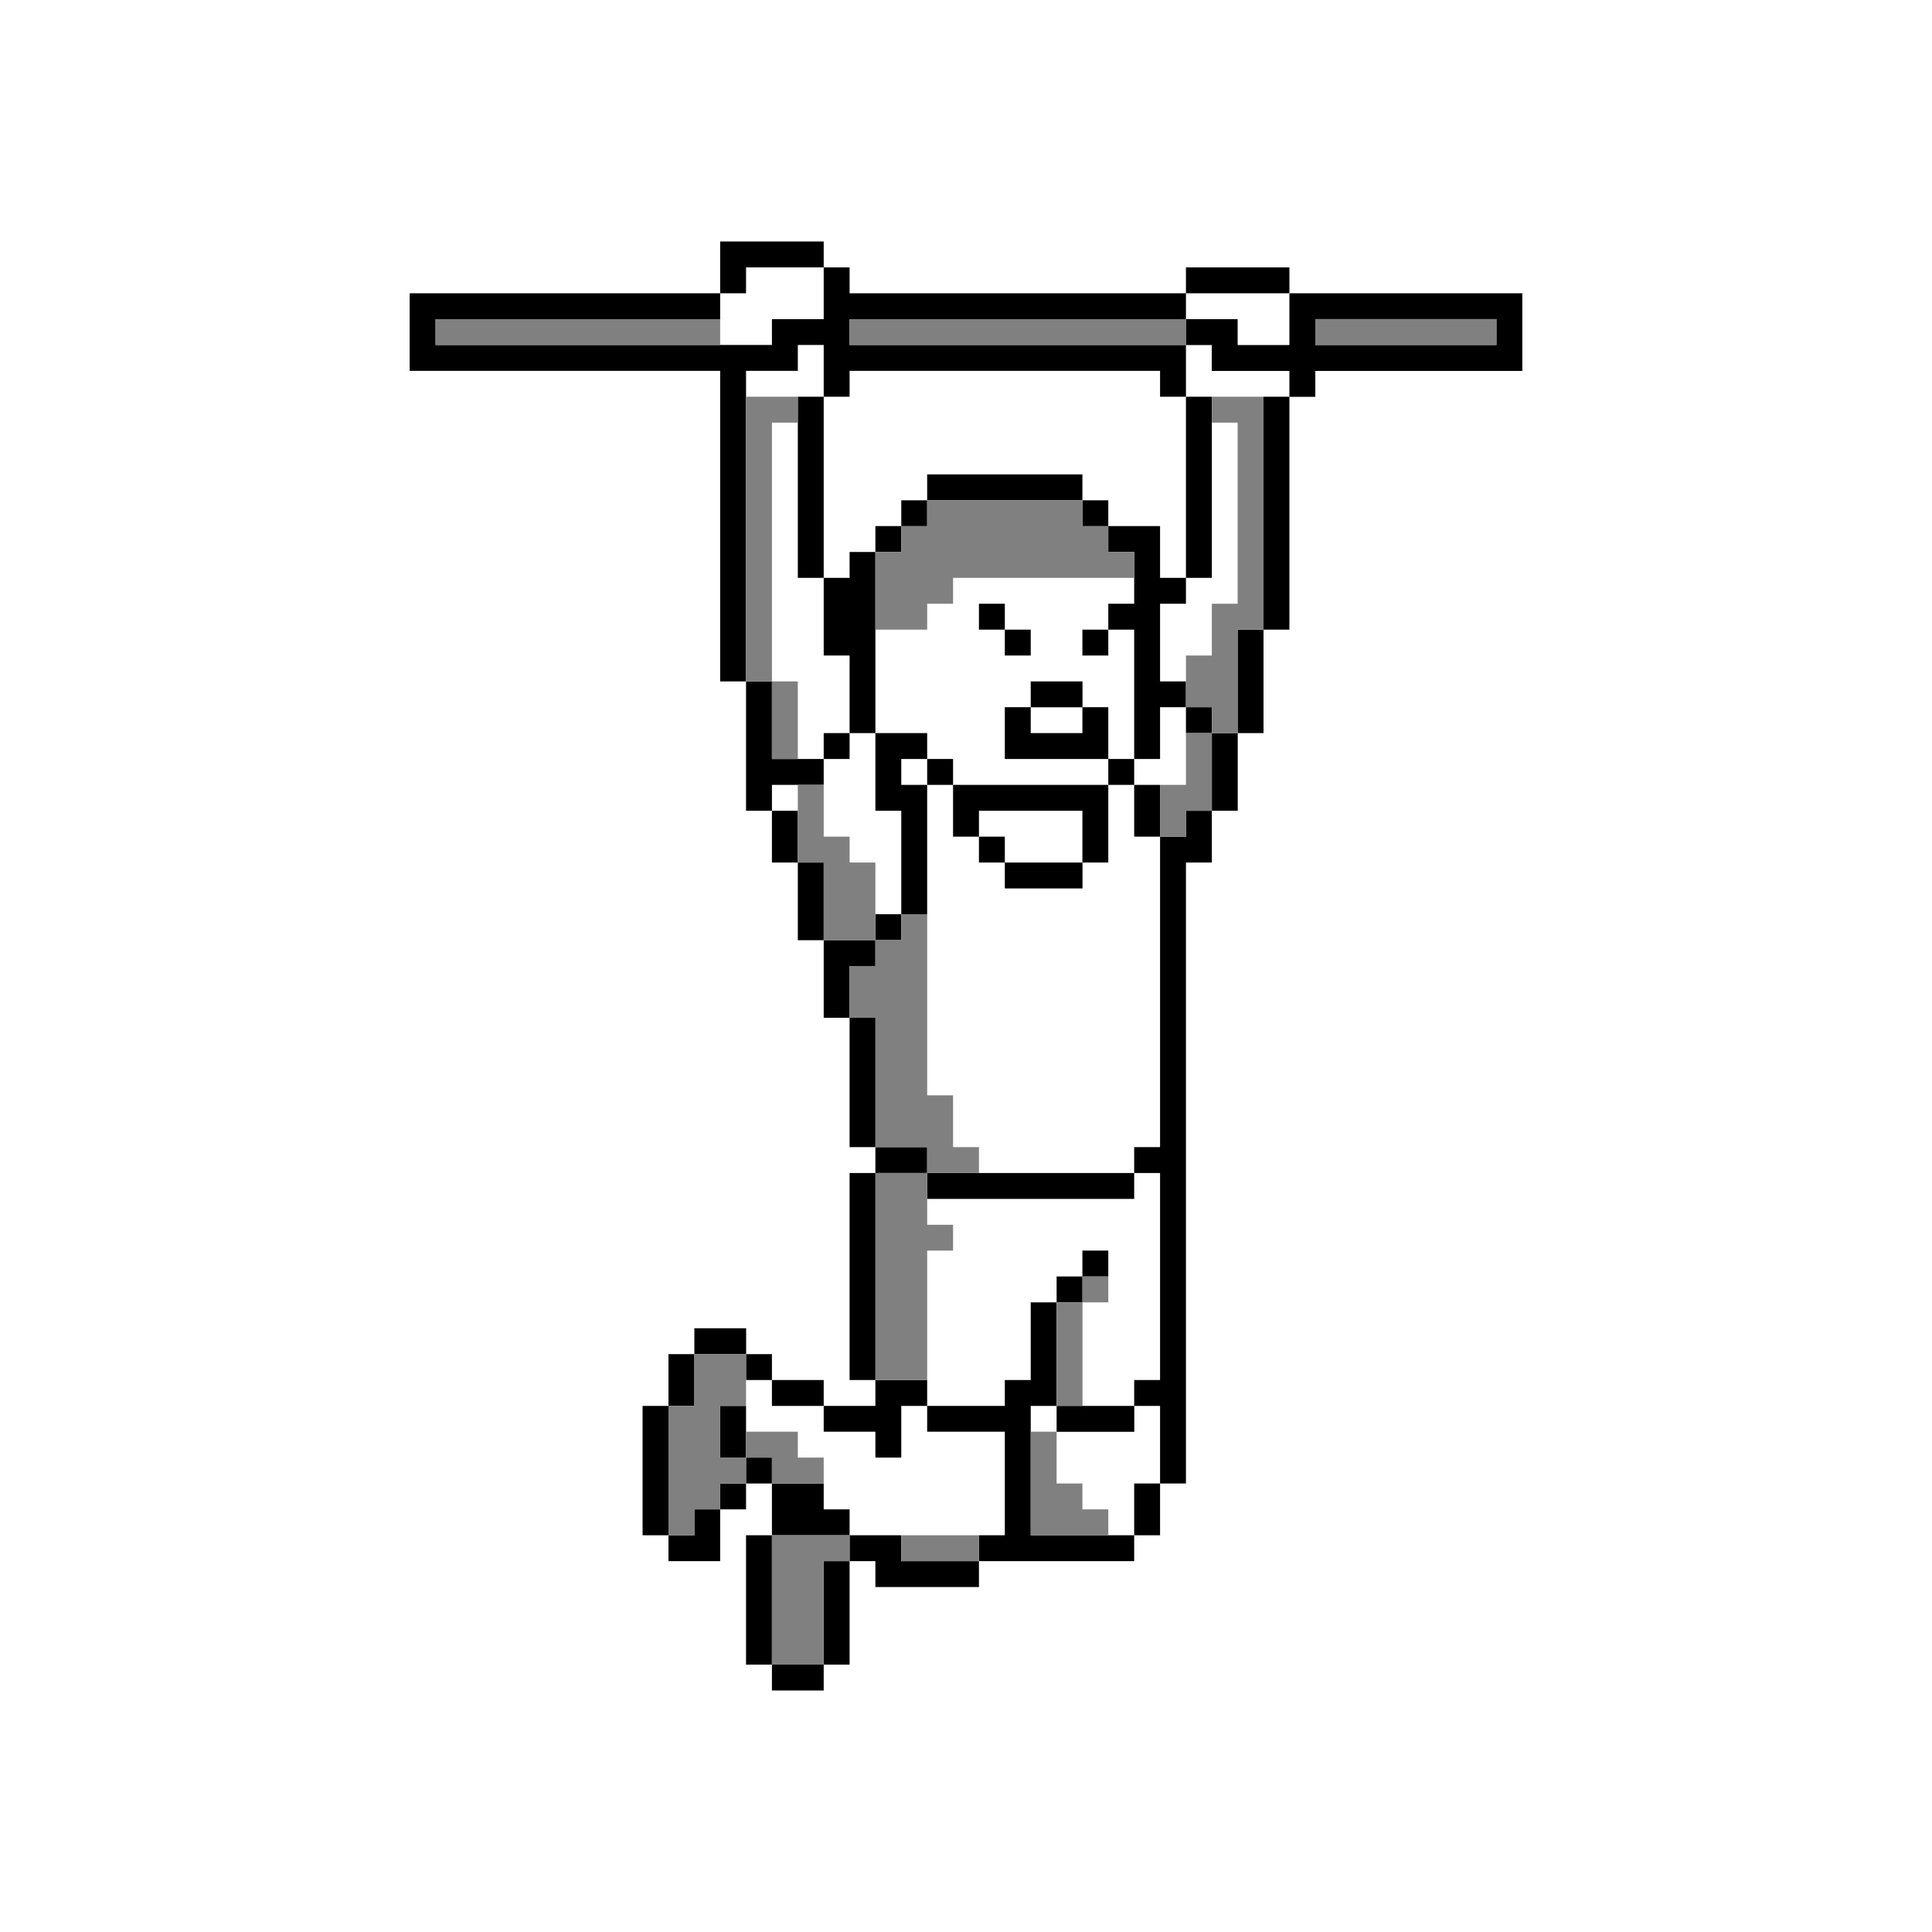
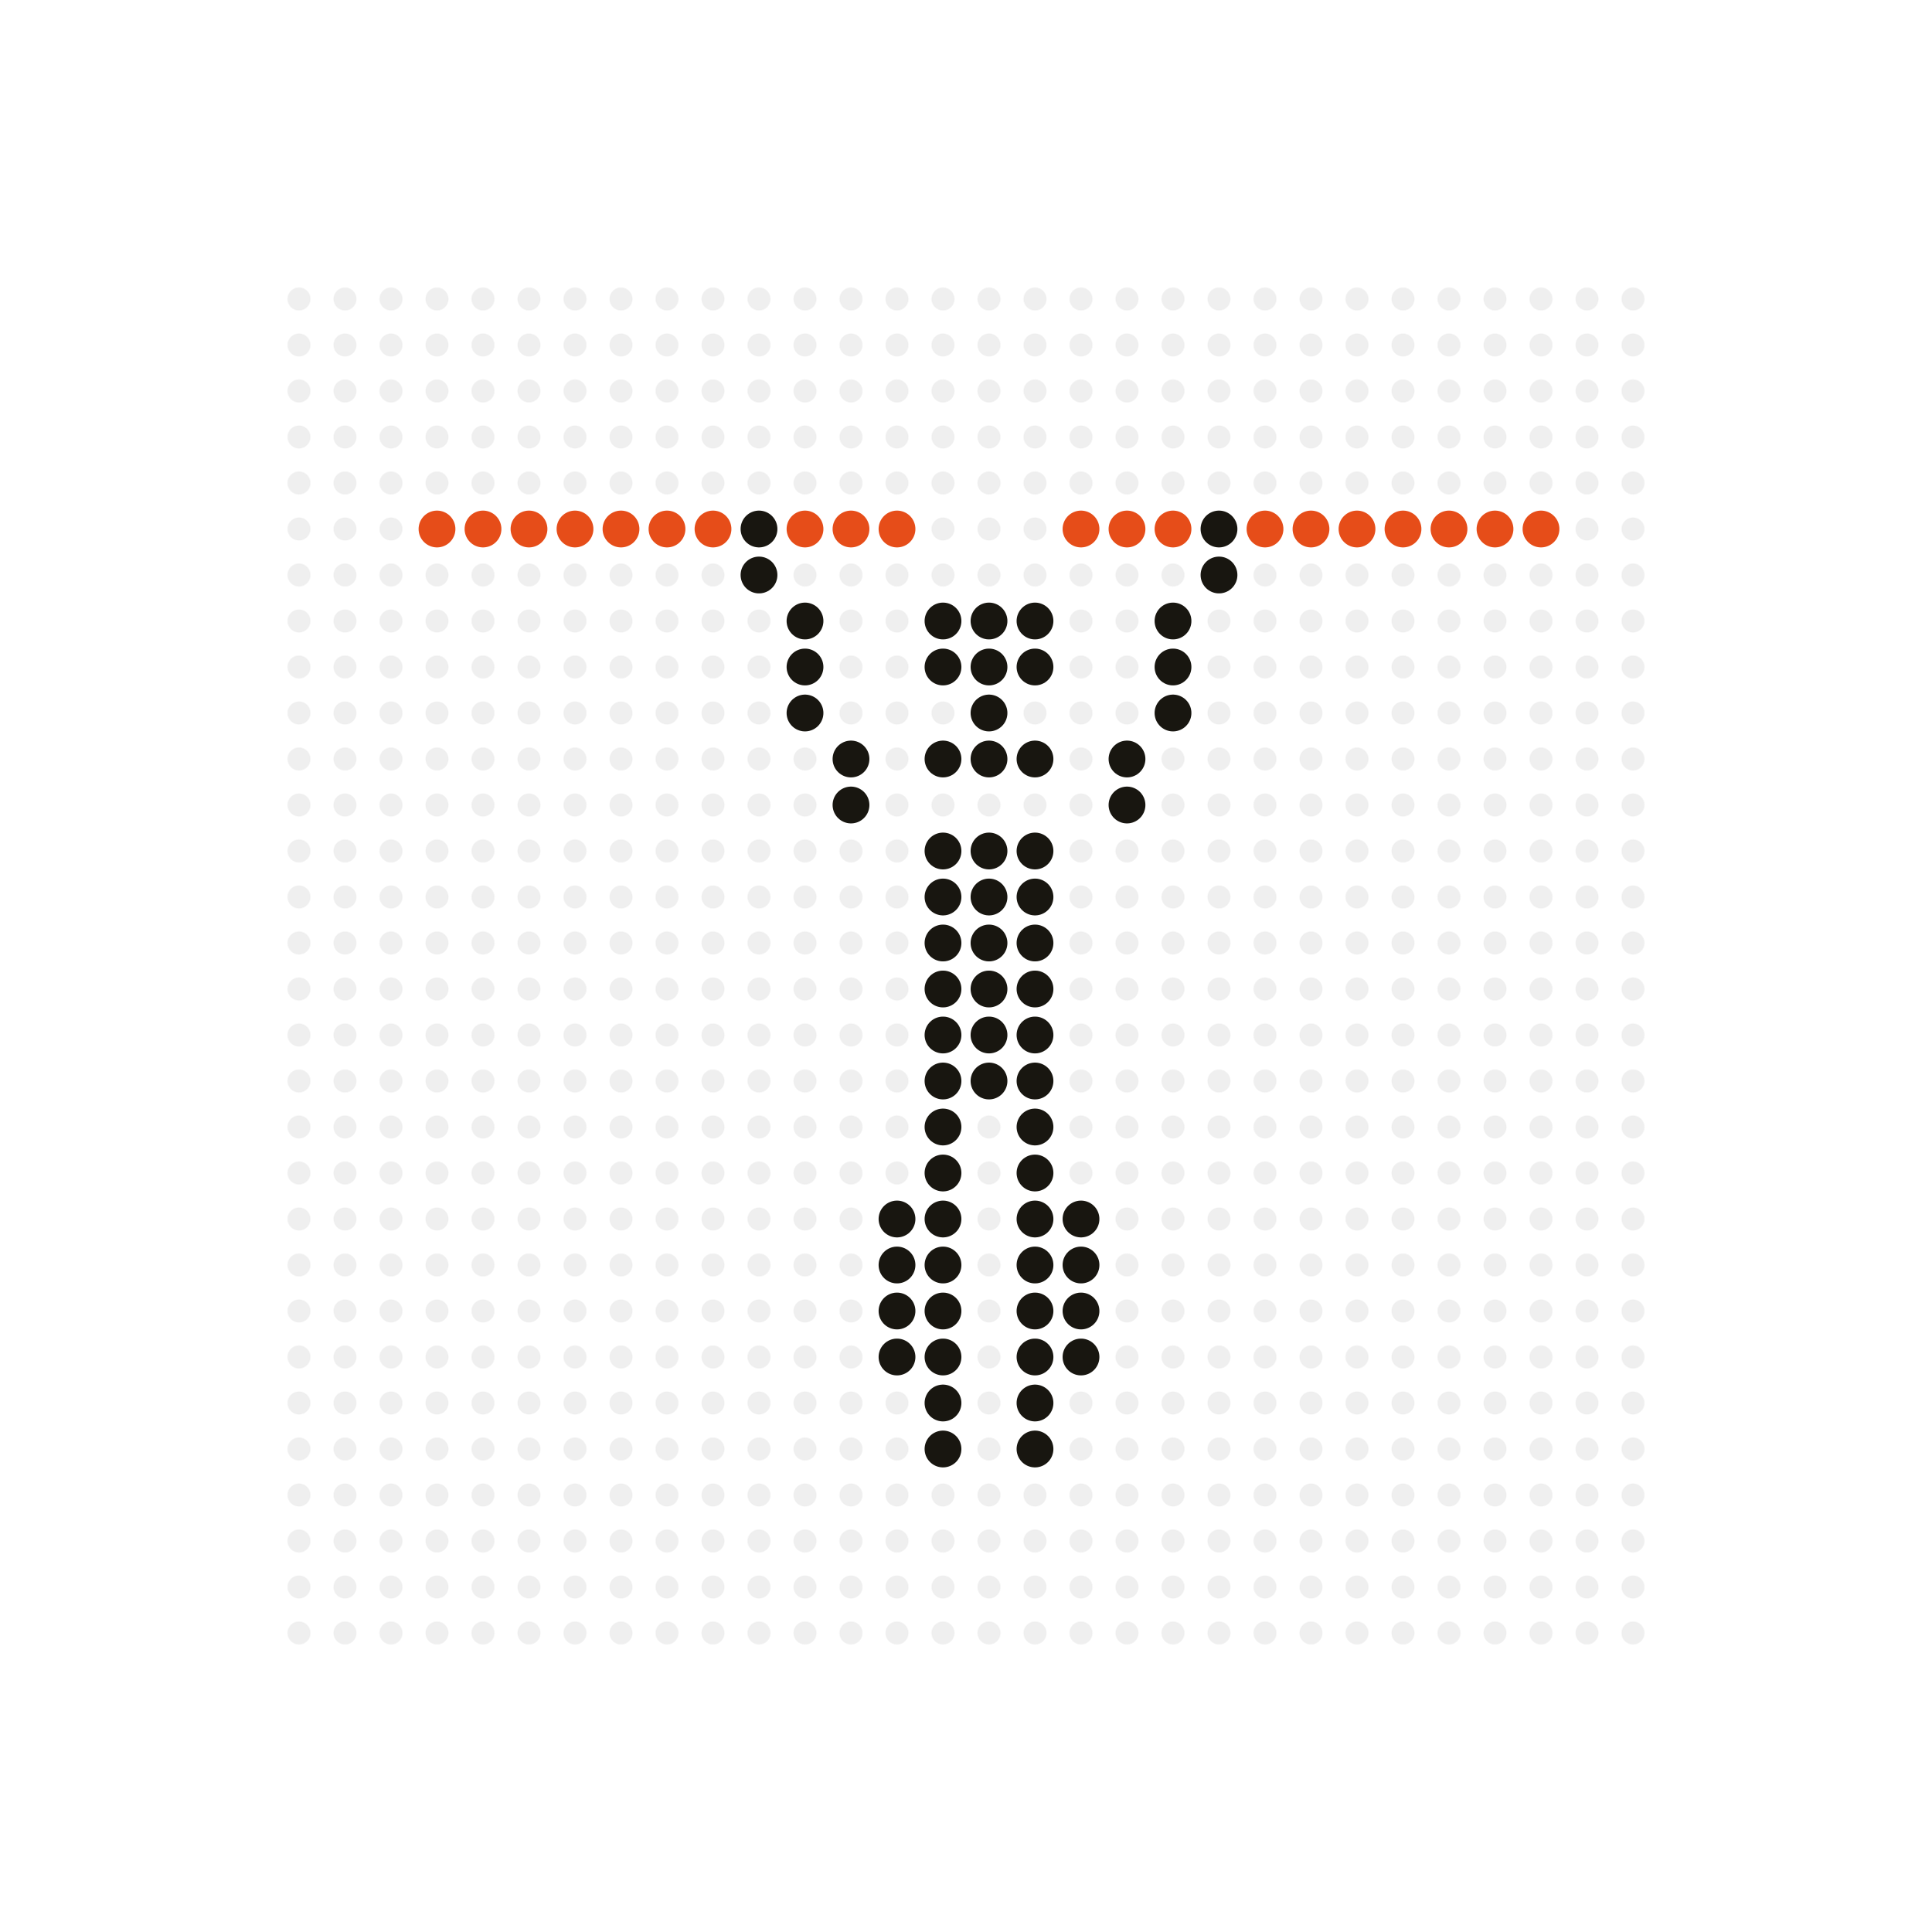
- <svg xmlns="http://www.w3.org/2000/svg" id="maxhangs" viewBox="0 0 200 200">
+ <svg xmlns="http://www.w3.org/2000/svg" viewBox="-6.5 -6.5 42 42" id="maxhangs">
  <defs>
-     <style>
-       .cls-1 {
-         fill: gray;
-       }
-     </style>
+     <pattern id="u" width="1" height="1" patternUnits="userSpaceOnUse" x="-0.5" y="-0.5">
+       <circle cx="0.5" cy="0.5" r="0.25" fill="#181610" fill-opacity="0.07" />
+     </pattern>
+     <style>.ink{stroke:#181610}.dim{stroke:#181610;stroke-opacity:0.42}.acc{stroke:#E64D19}path{fill:none;stroke-width:0.8;stroke-linecap:round}.f0{opacity:0;animation:k0 1960ms step-end infinite}@keyframes k0{0%{opacity:1}0.000%{opacity:1}35.714%{opacity:0}}.f1{opacity:0;animation:k1 1960ms step-end infinite}@keyframes k1{0%{opacity:0}35.714%{opacity:1}40.306%{opacity:0}}.f2{opacity:0;animation:k2 1960ms step-end infinite}@keyframes k2{0%{opacity:0}40.306%{opacity:1}44.898%{opacity:0}}.f3{opacity:0;animation:k3 1960ms step-end infinite}@keyframes k3{0%{opacity:0}44.898%{opacity:1}90.816%{opacity:0}}.f4{opacity:0;animation:k4 1960ms step-end infinite}@keyframes k4{0%{opacity:0}90.816%{opacity:1}95.408%{opacity:0}}.f5{opacity:0;animation:k5 1960ms step-end infinite}@keyframes k5{0%{opacity:0}95.408%{opacity:1}100.000%{opacity:0}}@media (prefers-reduced-motion:reduce){.f{animation:none!important;opacity:0}.f3{opacity:1}}</style>
  </defs>
-   <g>
-     <polygon points="77.23 27.68 85.27 27.68 85.27 25 74.55 25 74.55 30.36 77.23 30.36 77.23 27.68" />
-     <polygon points="85.27 81.25 85.27 78.57 79.91 78.57 79.91 70.54 77.23 70.54 77.23 83.93 79.91 83.93 79.91 81.25 85.27 81.25" />
-     <polygon points="87.95 57.14 87.95 59.82 85.27 59.82 85.27 67.86 87.95 67.86 87.95 75.89 90.62 75.89 90.62 57.14 87.95 57.14" />
-     <rect x="90.62" y="54.46" width="2.68" height="2.68" />
-     <rect x="93.3" y="51.79" width="2.68" height="2.68" />
-     <rect x="95.98" y="49.11" width="16.07" height="2.68" />
-     <rect x="112.05" y="51.79" width="2.68" height="2.68" />
-     <rect x="122.77" y="41.07" width="2.68" height="18.75" />
-     <polygon points="82.59 38.39 82.59 35.71 85.27 35.71 85.27 41.07 87.95 41.07 87.95 38.39 120.09 38.39 120.09 41.07 122.77 41.07 122.77 35.71 87.95 35.71 87.95 33.04 122.77 33.04 122.77 30.36 87.95 30.36 87.95 27.68 85.27 27.68 85.27 33.04 79.91 33.04 79.91 35.71 45.09 35.71 45.09 33.04 74.55 33.04 74.55 30.36 42.41 30.36 42.41 38.39 74.55 38.39 74.55 70.54 77.23 70.54 77.23 38.39 82.59 38.39" />
-     <rect x="122.77" y="27.68" width="10.71" height="2.68" />
-     <path d="M133.48,30.36v5.36h-5.36v-2.68h-5.36v2.68h2.68v2.68h8.04v2.68h2.68v-2.68h21.43v-8.04h-24.11ZM154.91,35.71h-18.75v-2.68h18.75v2.68Z" />
-     <polygon points="120.09 54.46 114.73 54.46 114.73 57.14 117.41 57.14 117.41 62.5 114.73 62.5 114.73 65.18 117.41 65.18 117.41 78.57 120.09 78.57 120.09 73.21 122.77 73.21 122.77 70.54 120.09 70.54 120.09 62.5 122.77 62.5 122.77 59.82 120.09 59.82 120.09 54.46" />
-     <rect x="114.73" y="78.57" width="2.68" height="2.68" />
-     <rect x="112.05" y="65.18" width="2.68" height="2.68" />
-     <polygon points="112.05 73.21 112.05 75.89 106.7 75.89 106.7 73.21 104.02 73.21 104.02 78.57 114.73 78.57 114.73 73.21 112.05 73.21" />
-     <polygon points="98.66 86.61 101.34 86.61 101.34 83.93 112.05 83.93 112.05 89.29 114.73 89.29 114.73 81.25 98.66 81.25 98.66 86.61" />
-     <rect x="106.7" y="70.54" width="5.36" height="2.68" />
-     <rect x="104.02" y="65.18" width="2.68" height="2.68" />
-     <rect x="101.34" y="62.5" width="2.68" height="2.68" />
-     <rect x="95.98" y="78.57" width="2.68" height="2.68" />
-     <polygon points="93.3 78.57 95.98 78.57 95.98 75.89 90.62 75.89 90.62 83.93 93.3 83.93 93.3 94.64 95.98 94.64 95.98 81.25 93.3 81.25 93.3 78.57" />
-     <rect x="90.62" y="94.64" width="2.68" height="2.68" />
-     <rect x="82.59" y="41.07" width="2.68" height="18.75" />
-     <rect x="85.27" y="75.89" width="2.68" height="2.68" />
-     <polygon points="90.62 100 90.62 97.32 85.27 97.32 85.27 105.36 87.95 105.36 87.95 100 90.62 100" />
-     <rect x="82.59" y="89.29" width="2.68" height="8.04" />
-     <rect x="79.91" y="83.93" width="2.68" height="5.36" />
-     <rect x="79.91" y="172.32" width="5.36" height="2.68" />
-     <rect x="77.23" y="158.93" width="2.68" height="13.39" />
-     <rect x="85.27" y="161.61" width="2.68" height="10.71" />
-     <polygon points="71.88 158.93 69.2 158.93 69.2 161.61 74.55 161.61 74.55 156.25 71.88 156.25 71.88 158.93" />
-     <polygon points="93.3 158.93 87.95 158.93 87.95 161.61 90.62 161.61 90.62 164.29 101.34 164.29 101.34 161.61 93.3 161.61 93.3 158.93" />
-     <polygon points="106.7 145.54 109.38 145.54 109.38 134.82 106.7 134.82 106.7 142.86 104.02 142.86 104.02 145.54 95.98 145.54 95.98 148.21 104.02 148.21 104.02 158.93 101.34 158.93 101.34 161.61 117.41 161.61 117.41 158.93 106.7 158.93 106.7 145.54" />
-     <rect x="117.41" y="153.57" width="2.68" height="5.36" />
-     <rect x="74.55" y="153.57" width="2.68" height="2.68" />
-     <rect x="77.23" y="150.89" width="2.68" height="2.68" />
-     <polygon points="90.62 148.21 90.62 150.89 93.3 150.89 93.3 145.54 95.98 145.54 95.98 142.86 90.62 142.86 90.62 145.54 85.27 145.54 85.27 148.21 90.62 148.21" />
-     <rect x="109.38" y="145.54" width="8.04" height="2.68" />
-     <rect x="66.52" y="145.54" width="2.68" height="13.39" />
-     <rect x="74.55" y="145.54" width="2.68" height="5.36" />
-     <rect x="79.91" y="142.86" width="5.36" height="2.68" />
-     <rect x="77.23" y="140.18" width="2.68" height="2.68" />
-     <rect x="69.2" y="140.18" width="2.68" height="5.36" />
-     <rect x="71.88" y="137.5" width="5.36" height="2.68" />
-     <rect x="87.95" y="121.43" width="2.68" height="21.43" />
-     <rect x="90.62" y="118.75" width="5.36" height="2.68" />
-     <rect x="101.34" y="86.61" width="2.68" height="2.68" />
-     <rect x="104.02" y="89.29" width="8.04" height="2.68" />
-     <rect x="122.77" y="73.21" width="2.68" height="2.68" />
-     <rect x="130.8" y="41.07" width="2.68" height="24.11" />
-     <rect x="128.12" y="65.18" width="2.68" height="10.71" />
-     <rect x="125.45" y="75.89" width="2.68" height="8.04" />
-     <polygon points="122.77 86.61 120.09 86.61 120.09 118.75 117.41 118.75 117.41 121.43 120.09 121.43 120.09 142.86 117.41 142.86 117.41 145.54 120.09 145.54 120.09 153.57 122.77 153.57 122.77 89.29 125.45 89.29 125.45 83.93 122.77 83.93 122.77 86.61" />
-     <rect x="117.41" y="81.25" width="2.68" height="5.36" />
-     <rect x="112.05" y="129.46" width="2.68" height="2.68" />
-     <rect x="109.38" y="132.14" width="2.68" height="2.68" />
-     <rect x="95.98" y="121.43" width="21.43" height="2.68" />
-     <rect x="87.95" y="105.36" width="2.68" height="13.39" />
-     <polygon points="87.95 156.25 85.27 156.25 85.27 153.57 79.91 153.57 79.91 158.93 87.95 158.93 87.95 156.25" />
+   <rect x="-0.5" y="-0.5" width="30" height="30" fill="url(#u)" />
+   <path class="ink" d="M10 5h0M10 6h0M11 7h0M11 8h0M11 9h0M12 10h0M12 11h0M13 20h0M13 21h0M13 22h0M13 23h0M14 7h0M14 8h0M14 10h0M14 12h0M14 13h0M14 14h0M14 15h0M14 16h0M14 17h0M14 18h0M14 19h0M14 20h0M14 21h0M14 22h0M14 23h0M14 24h0M14 25h0M15 7h0M15 8h0M15 9h0M15 10h0M15 12h0M15 13h0M15 14h0M15 15h0M15 16h0M15 17h0M16 7h0M16 8h0M16 10h0M16 12h0M16 13h0M16 14h0M16 15h0M16 16h0M16 17h0M16 18h0M16 19h0M16 20h0M16 21h0M16 22h0M16 23h0M16 24h0M16 25h0M17 20h0M17 21h0M17 22h0M17 23h0M18 10h0M18 11h0M19 7h0M19 8h0M19 9h0M20 5h0M20 6h0" />
+   <path class="acc" d="M3 5h0M4 5h0M5 5h0M6 5h0M7 5h0M8 5h0M9 5h0M11 5h0M12 5h0M13 5h0M17 5h0M18 5h0M19 5h0M21 5h0M22 5h0M23 5h0M24 5h0M25 5h0M26 5h0M27 5h0" />
+   <g class="f f0">
+     <path class="ink" d="M10 7h0M10 8h0M11 10h0M11 11h0M12 12h0M12 13h0M13 8h0M13 9h0M13 12h0M13 13h0M13 24h0M13 25h0M13 26h0M13 27h0M14 9h0M14 26h0M14 27h0M14 28h0M15 18h0M15 19h0M15 20h0M16 9h0M16 26h0M16 27h0M16 28h0M17 8h0M17 9h0M17 12h0M17 13h0M17 24h0M17 25h0M17 26h0M17 27h0M18 12h0M18 13h0M19 10h0M19 11h0M20 7h0M20 8h0" />
+     <path class="acc" d="M14 5h0M15 5h0M16 5h0" />
  </g>
-   <g>
-     <rect class="cls-1" x="93.3" y="158.93" width="8.04" height="2.68" />
-     <polygon class="cls-1" points="79.91 172.32 85.27 172.32 85.27 161.61 87.95 161.61 87.95 158.93 79.91 158.93 79.91 172.32" />
-     <polygon class="cls-1" points="79.91 153.57 85.27 153.57 85.27 150.89 82.59 150.89 82.59 148.21 77.23 148.21 77.23 150.89 79.91 150.89 79.91 153.57" />
-     <polygon class="cls-1" points="112.05 153.57 109.38 153.57 109.38 148.21 106.7 148.21 106.7 158.93 114.73 158.93 114.73 156.25 112.05 156.25 112.05 153.57" />
-     <polygon class="cls-1" points="74.55 145.54 77.23 145.54 77.23 140.18 71.88 140.18 71.88 145.54 69.2 145.54 69.2 158.93 71.88 158.93 71.88 156.25 74.55 156.25 74.55 153.57 77.23 153.57 77.23 150.89 74.55 150.89 74.55 145.54" />
-     <rect class="cls-1" x="109.38" y="134.82" width="2.68" height="10.71" />
-     <rect class="cls-1" x="112.05" y="132.14" width="2.68" height="2.68" />
-     <polygon class="cls-1" points="90.62 142.86 95.98 142.86 95.98 129.46 98.66 129.46 98.66 126.79 95.98 126.79 95.98 121.43 90.62 121.43 90.62 142.86" />
-     <rect class="cls-1" x="45.09" y="33.04" width="29.46" height="2.68" />
-     <rect class="cls-1" x="87.95" y="33.04" width="34.82" height="2.68" />
-     <rect class="cls-1" x="136.16" y="33.04" width="18.75" height="2.68" />
-     <polygon class="cls-1" points="114.73 54.46 112.05 54.46 112.05 51.79 95.98 51.79 95.98 54.46 93.3 54.46 93.3 57.14 90.62 57.14 90.62 65.18 95.98 65.18 95.98 62.5 98.66 62.5 98.66 59.82 117.41 59.82 117.41 57.14 114.73 57.14 114.73 54.46" />
-     <polygon class="cls-1" points="79.91 43.75 82.59 43.75 82.59 41.07 77.23 41.07 77.23 70.54 79.91 70.54 79.91 43.75" />
-     <rect class="cls-1" x="79.91" y="70.54" width="2.68" height="8.04" />
-     <polygon class="cls-1" points="125.45 43.75 128.12 43.75 128.12 62.5 125.45 62.5 125.45 67.86 122.77 67.86 122.77 73.21 125.45 73.21 125.45 75.89 128.12 75.89 128.12 65.18 130.8 65.18 130.8 41.07 125.45 41.07 125.45 43.75" />
-     <polygon class="cls-1" points="122.77 81.25 120.09 81.25 120.09 86.61 122.77 86.61 122.77 83.93 125.45 83.93 125.45 75.89 122.77 75.89 122.77 81.25" />
-     <polygon class="cls-1" points="98.66 113.39 95.98 113.39 95.98 94.64 93.3 94.64 93.3 97.32 90.62 97.32 90.62 100 87.95 100 87.95 105.36 90.62 105.36 90.62 118.75 95.98 118.75 95.98 121.43 101.34 121.43 101.34 118.75 98.66 118.75 98.66 113.39" />
-     <polygon class="cls-1" points="87.95 89.29 87.95 86.61 85.27 86.61 85.27 81.25 82.59 81.25 82.59 89.29 85.27 89.29 85.27 97.32 90.62 97.32 90.62 89.29 87.95 89.29" />
+   <g class="f f1">
+     <path class="ink" d="M10 7h0M10 8h0M11 10h0M12 9h0M12 12h0M13 7h0M13 8h0M13 9h0M13 11h0M13 12h0M13 24h0M13 25h0M13 26h0M14 9h0M14 26h0M14 27h0M15 6h0M15 11h0M15 18h0M15 19h0M16 9h0M16 26h0M16 27h0M17 7h0M17 8h0M17 9h0M17 11h0M17 12h0M17 24h0M17 25h0M17 26h0M18 9h0M18 12h0M19 10h0M20 7h0M20 8h0" />
+     <path class="acc" d="M14 5h0M15 5h0M16 5h0" />
+   </g>
+   <g class="f f2">
+     <path class="ink" d="M10 7h0M11 6h0M12 8h0M12 9h0M13 6h0M13 7h0M13 8h0M13 11h0M13 18h0M13 19h0M14 5h0M14 6h0M14 11h0M15 5h0M15 6h0M15 11h0M15 18h0M16 5h0M16 6h0M16 11h0M17 6h0M17 7h0M17 8h0M17 11h0M17 18h0M17 19h0M18 8h0M18 9h0M19 6h0M20 7h0" />
+   </g>
+   <g class="f f3">
+     <path class="ink" d="M11 6h0M12 8h0M12 9h0M13 6h0M13 7h0M13 10h0M13 11h0M13 17h0M13 18h0M13 19h0M14 5h0M14 6h0M14 11h0M15 4h0M15 5h0M15 6h0M15 11h0M16 5h0M16 6h0M16 11h0M17 6h0M17 7h0M17 10h0M17 11h0M17 17h0M17 18h0M17 19h0M18 8h0M18 9h0M19 6h0" />
+   </g>
+   <g class="f f4">
+     <path class="ink" d="M10 7h0M11 6h0M12 8h0M12 9h0M13 6h0M13 7h0M13 8h0M13 11h0M13 18h0M13 19h0M14 5h0M14 6h0M14 11h0M15 5h0M15 6h0M15 11h0M15 18h0M16 5h0M16 6h0M16 11h0M17 6h0M17 7h0M17 8h0M17 11h0M17 18h0M17 19h0M18 8h0M18 9h0M19 6h0M20 7h0" />
+   </g>
+   <g class="f f5">
+     <path class="ink" d="M10 7h0M10 8h0M11 10h0M12 9h0M12 12h0M13 7h0M13 8h0M13 9h0M13 11h0M13 12h0M13 24h0M13 25h0M13 26h0M14 9h0M14 26h0M14 27h0M15 6h0M15 11h0M15 18h0M15 19h0M16 9h0M16 26h0M16 27h0M17 7h0M17 8h0M17 9h0M17 11h0M17 12h0M17 24h0M17 25h0M17 26h0M18 9h0M18 12h0M19 10h0M20 7h0M20 8h0" />
+     <path class="acc" d="M14 5h0M15 5h0M16 5h0" />
  </g>
</svg>
